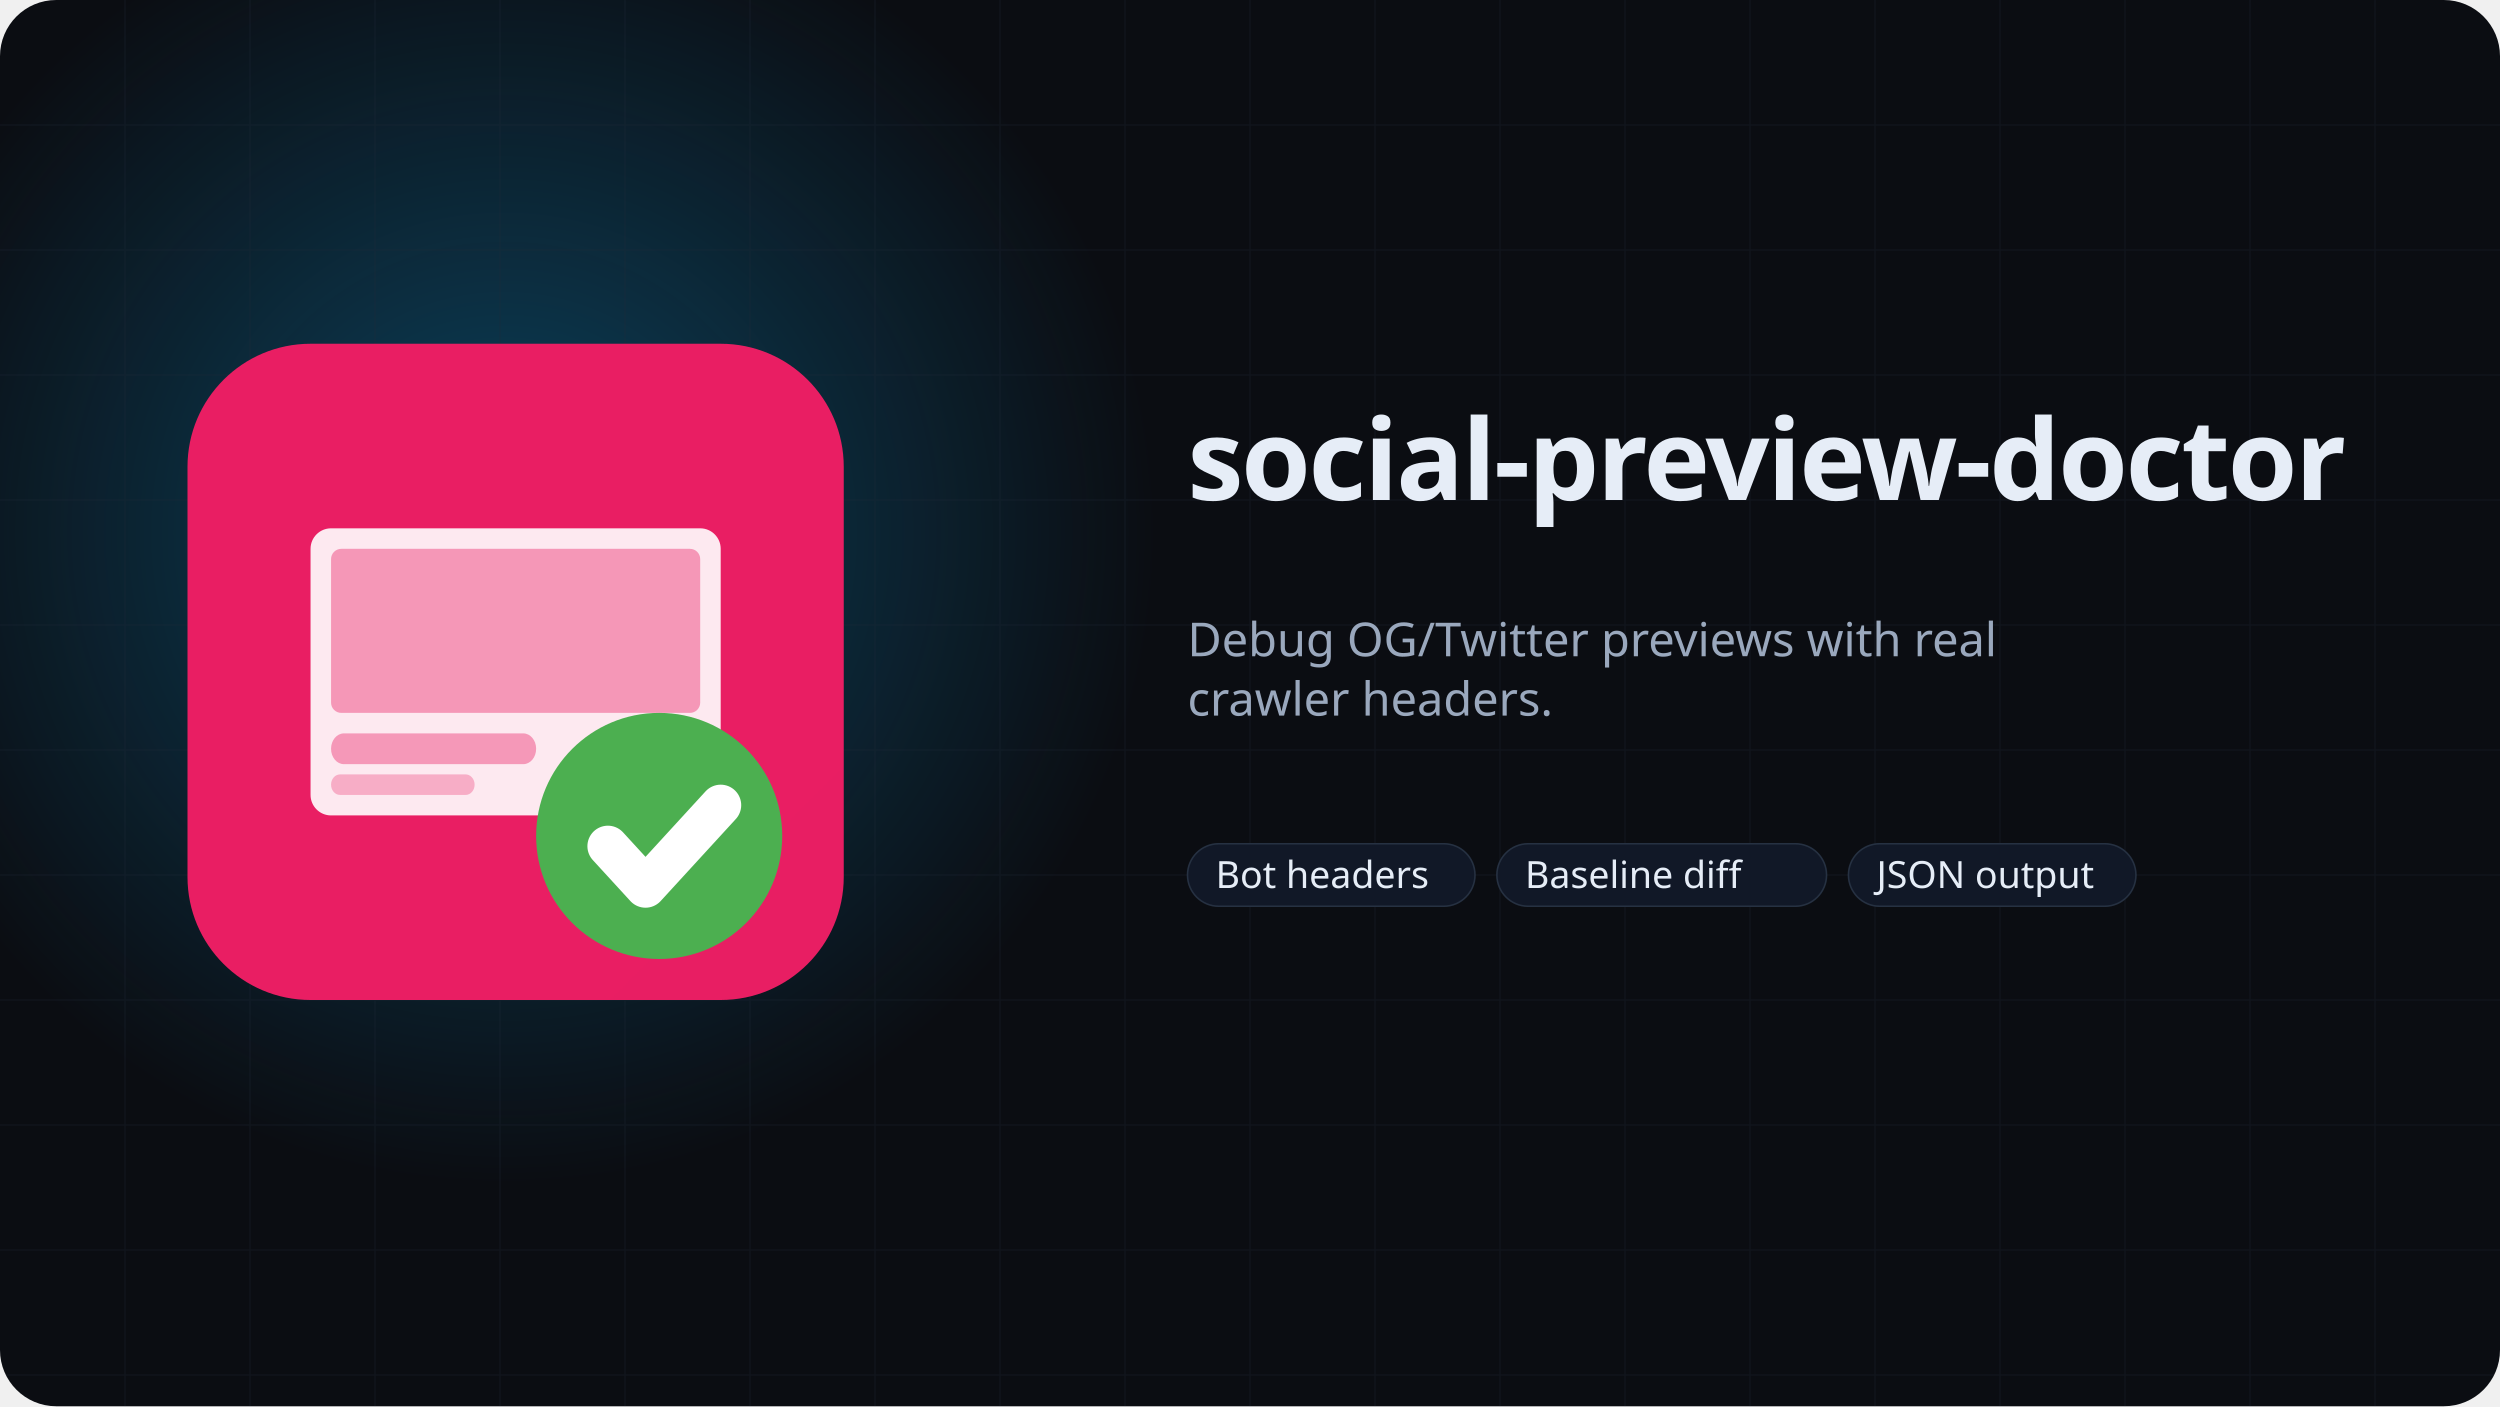
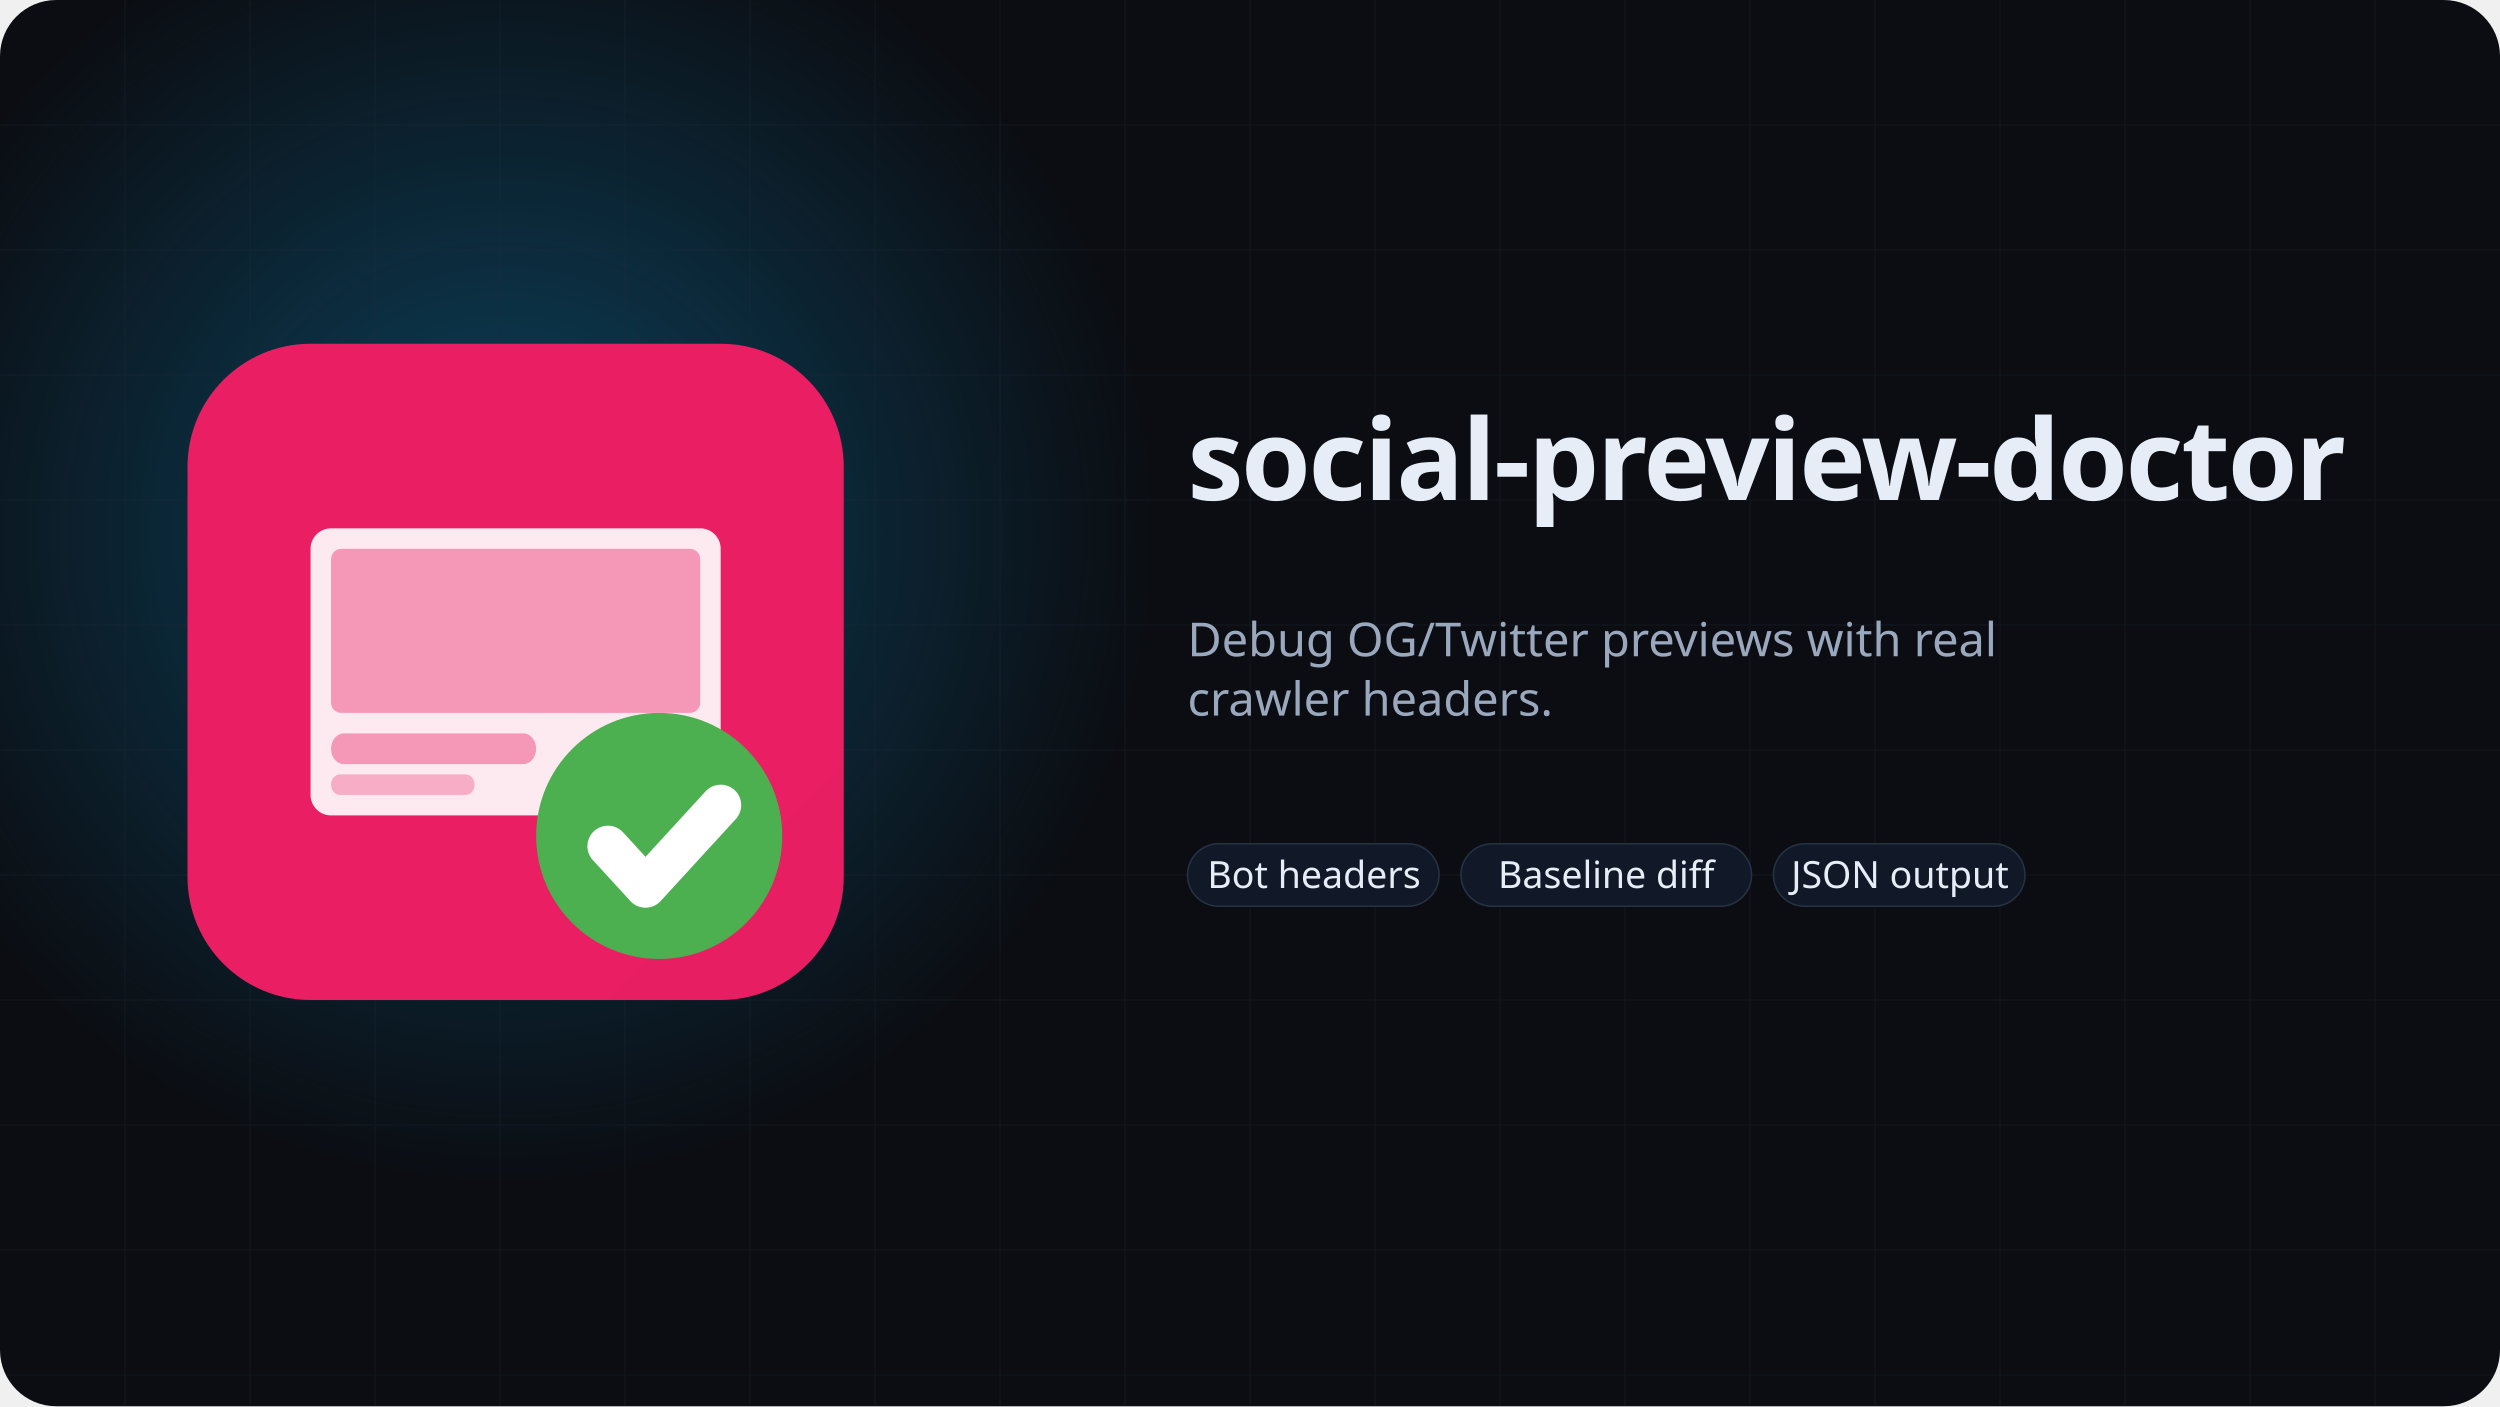
<svg xmlns="http://www.w3.org/2000/svg" width="1600" height="900" fill="none" style="color-scheme:light dark" viewBox="0 0 1600 900">
  <style>text{font-family:"Space Grotesk","Sora","IBM Plex Sans",sans-serif}</style>
  <defs>
    <radialGradient id="glow" cx="0" cy="0" r="1" gradientTransform="rotate(45 -250.416 556.274)scale(420)" gradientUnits="userSpaceOnUse">
      <stop stop-color="#0EA5E9" stop-opacity=".35" />
      <stop offset="1" stop-color="#0EA5E9" stop-opacity="0" />
    </radialGradient>
    <clipPath id="heroClip">
      <rect width="1600" height="900" rx="36" />
    </clipPath>
  </defs>
  <g clip-path="url(#heroClip)">
    <path fill="#0B0D12" d="M0 0h1600v900H0z" />
    <path fill="url(#glow)" d="M0 0h1600v900H0z" />
    <path stroke="#1F2A37" d="M80 0v900M160 0v900M240 0v900M320 0v900M400 0v900M480 0v900M560 0v900M640 0v900M720 0v900M800 0v900M880 0v900M960 0v900m80-900v900m80-900v900m80-900v900m80-900v900m80-900v900m80-900v900m80-900v900M0 80h1600M0 160h1600M0 240h1600M0 320h1600M0 400h1600M0 480h1600M0 560h1600M0 640h1600M0 720h1600M0 800h1600M0 880h1600" opacity=".25" />
    <g transform="translate(120 220)scale(6.5625)">
      <g clip-path="url(#clip0_314_99)">
        <path fill="url(#paint0_linear_314_99)" d="M52 0H12C5.373 0 0 5.373 0 12v40c0 6.627 5.373 12 12 12h40c6.627 0 12-5.373 12-12V12c0-6.627-5.373-12-12-12" />
        <path fill="#fff" d="M50 18H14a2 2 0 0 0-2 2v24a2 2 0 0 0 2 2h36a2 2 0 0 0 2-2V20a2 2 0 0 0-2-2" opacity=".9" />
        <path fill="#F597B7" d="M49 20H15a1 1 0 0 0-1 1v14a1 1 0 0 0 1 1h34a1 1 0 0 0 1-1V21a1 1 0 0 0-1-1" />
        <path fill="#E91E63" d="M32.75 38h-17.5c-.69 0-1.25.672-1.25 1.5s.56 1.5 1.25 1.5h17.5c.69 0 1.25-.672 1.25-1.5s-.56-1.5-1.25-1.5" opacity=".4" />
        <path fill="#E91E63" d="M27.125 42h-12.25c-.483 0-.875.448-.875 1s.392 1 .875 1h12.25c.483 0 .875-.448.875-1s-.392-1-.875-1" opacity=".3" />
        <path fill="#4CAF50" d="M46 60c6.627 0 12-5.373 12-12s-5.373-12-12-12-12 5.373-12 12 5.373 12 12 12" />
        <path stroke="#fff" stroke-linecap="round" stroke-linejoin="round" stroke-width="4" d="m41 49 3.667 4L52 45" />
      </g>
      <defs>
        <linearGradient id="paint0_linear_314_99" x1="0" x2="4096" y1="0" y2="4096" gradientUnits="userSpaceOnUse">
          <stop stop-color="#E91E63" />
          <stop offset="1" stop-color="#C2185B" />
        </linearGradient>
        <clipPath id="clip0_314_99">
          <path fill="#fff" d="M0 0h64v64H0z" />
        </clipPath>
      </defs>
    </g>
    <text x="760" y="320" fill="#E6EDF7" font-size="72" font-weight="700" letter-spacing="-.02em">social-preview-doctor</text>
    <text x="760" y="420" fill="#9AA8BD" font-size="30">Debug OG/Twitter previews with real</text>
    <text x="760" y="458" fill="#9AA8BD" font-size="30">crawler headers.</text>
    <g transform="translate(760 540)">
-       <rect width="184" height="40" fill="#111827" stroke="#263142" rx="20" />
-       <text x="18" y="20" fill="#E6EDF7" dominant-baseline="middle" font-size="24">Bot headers</text>
+       <rect width="161" height="40" fill="#111827" stroke="#263142" rx="20" />
+       <text x="81" y="20" fill="#E6EDF7" dominant-baseline="middle" font-size="24" text-anchor="middle">Bot headers</text>
    </g>
-     <g transform="translate(958 540)">
-       <rect width="211" height="40" fill="#111827" stroke="#263142" rx="20" />
-       <text x="18" y="20" fill="#E6EDF7" dominant-baseline="middle" font-size="24">Baseline diff</text>
+     <g transform="translate(935 540)">
+       <rect width="186" height="40" fill="#111827" stroke="#263142" rx="20" />
+       <text x="93" y="20" fill="#E6EDF7" dominant-baseline="middle" font-size="24" text-anchor="middle">Baseline diff</text>
    </g>
-     <g transform="translate(1183 540)">
-       <rect width="184" height="40" fill="#111827" stroke="#263142" rx="20" />
-       <text x="18" y="20" fill="#E6EDF7" dominant-baseline="middle" font-size="24">JSON output</text>
+     <g transform="translate(1135 540)">
+       <rect width="161" height="40" fill="#111827" stroke="#263142" rx="20" />
+       <text x="81" y="20" fill="#E6EDF7" dominant-baseline="middle" font-size="24" text-anchor="middle">JSON output</text>
    </g>
  </g>
</svg>
